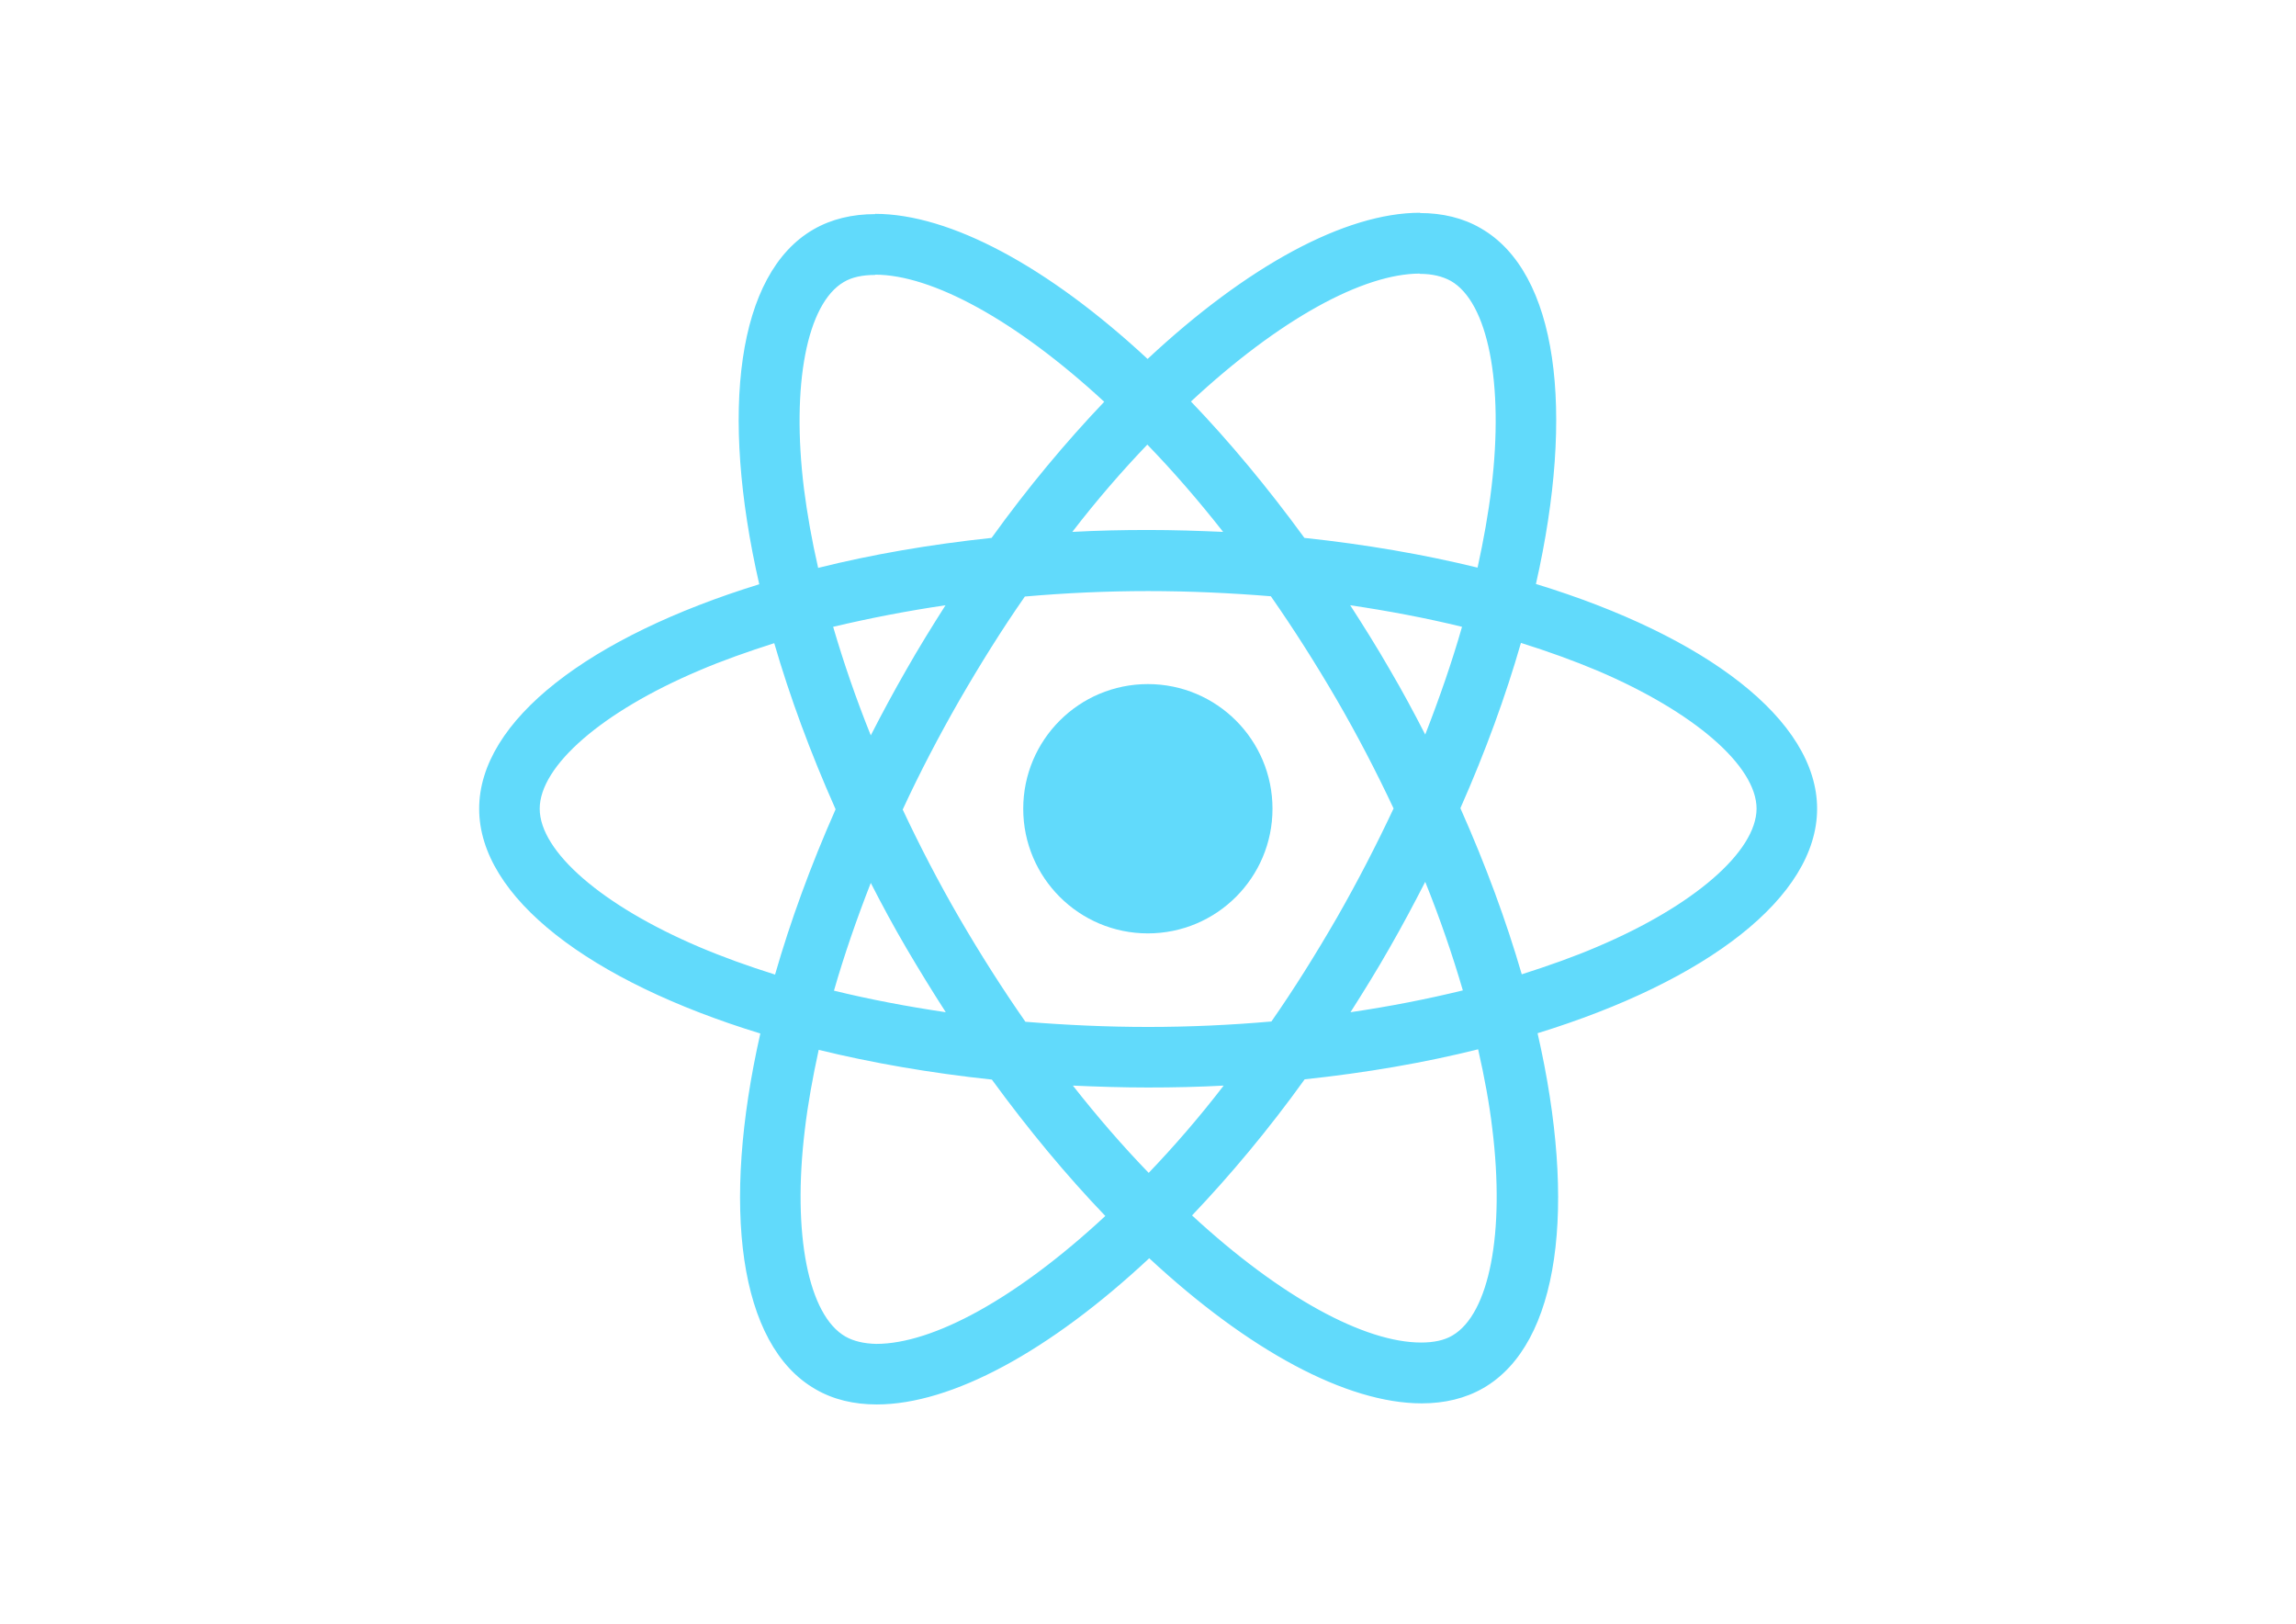
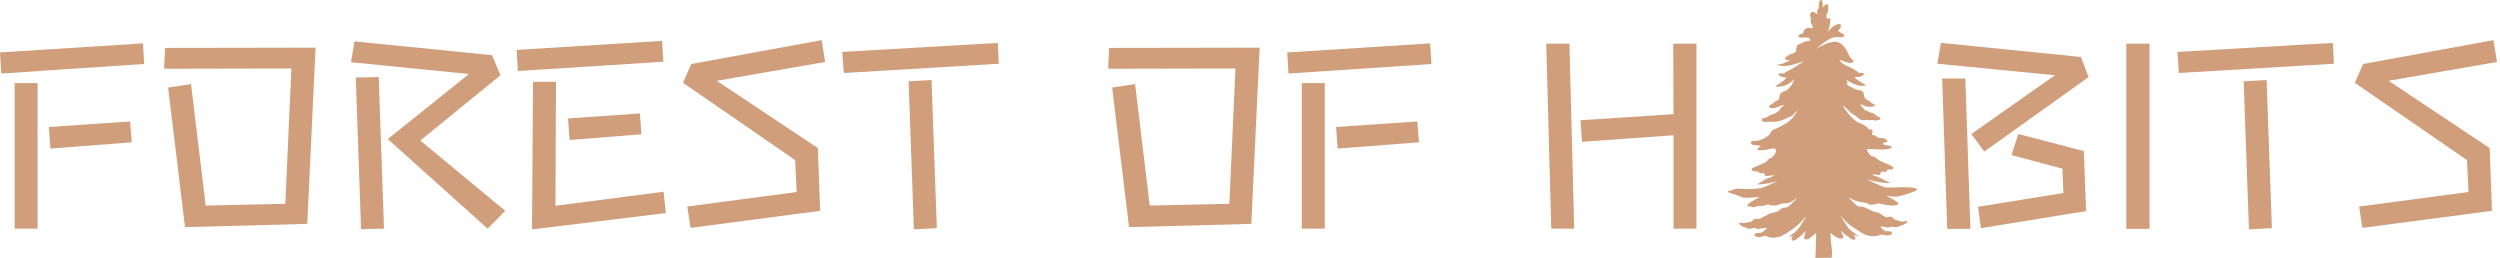
- <svg xmlns="http://www.w3.org/2000/svg" viewBox="0 0 841.9 595.3">
-   <g fill="#61DAFB">
-     <path d="M666.3 296.5c0-32.5-40.7-63.3-103.1-82.4 14.4-63.6 8-114.2-20.2-130.4-6.5-3.8-14.1-5.6-22.4-5.6v22.3c4.6 0 8.3.9 11.4 2.6 13.6 7.8 19.5 37.5 14.9 75.7-1.1 9.4-2.9 19.3-5.1 29.4-19.6-4.8-41-8.5-63.5-10.9-13.5-18.5-27.5-35.3-41.6-50 32.6-30.3 63.2-46.9 84-46.9V78c-27.5 0-63.5 19.6-99.9 53.6-36.4-33.8-72.4-53.2-99.9-53.2v22.3c20.7 0 51.4 16.5 84 46.6-14 14.7-28 31.4-41.3 49.9-22.6 2.4-44 6.1-63.6 11-2.3-10-4-19.7-5.2-29-4.7-38.2 1.1-67.9 14.6-75.8 3-1.8 6.9-2.6 11.5-2.6V78.5c-8.4 0-16 1.8-22.6 5.6-28.1 16.2-34.4 66.7-19.9 130.1-62.2 19.2-102.7 49.9-102.7 82.3 0 32.5 40.7 63.3 103.1 82.4-14.4 63.6-8 114.2 20.2 130.4 6.5 3.8 14.1 5.6 22.5 5.6 27.5 0 63.5-19.6 99.9-53.6 36.4 33.8 72.4 53.2 99.9 53.2 8.4 0 16-1.8 22.6-5.6 28.1-16.2 34.4-66.7 19.9-130.1 62-19.1 102.5-49.9 102.5-82.3zm-130.2-66.7c-3.7 12.9-8.3 26.2-13.5 39.5-4.1-8-8.4-16-13.1-24-4.6-8-9.5-15.8-14.4-23.4 14.2 2.1 27.9 4.7 41 7.9zm-45.8 106.5c-7.8 13.5-15.8 26.3-24.1 38.2-14.9 1.3-30 2-45.2 2-15.1 0-30.2-.7-45-1.9-8.3-11.9-16.4-24.6-24.2-38-7.6-13.1-14.5-26.4-20.8-39.8 6.2-13.4 13.2-26.8 20.7-39.9 7.8-13.5 15.8-26.3 24.1-38.2 14.9-1.3 30-2 45.2-2 15.1 0 30.2.7 45 1.9 8.3 11.9 16.4 24.6 24.2 38 7.6 13.1 14.5 26.4 20.8 39.8-6.3 13.4-13.2 26.8-20.7 39.9zm32.3-13c5.4 13.4 10 26.8 13.8 39.8-13.1 3.2-26.9 5.9-41.2 8 4.9-7.7 9.8-15.6 14.4-23.7 4.6-8 8.9-16.1 13-24.1zM421.2 430c-9.3-9.6-18.6-20.3-27.8-32 9 .4 18.2.7 27.5.7 9.4 0 18.7-.2 27.8-.7-9 11.7-18.3 22.4-27.5 32zm-74.4-58.9c-14.2-2.1-27.9-4.7-41-7.9 3.7-12.9 8.3-26.2 13.5-39.5 4.1 8 8.4 16 13.1 24 4.7 8 9.5 15.8 14.4 23.4zM420.7 163c9.3 9.6 18.6 20.3 27.8 32-9-.4-18.2-.7-27.5-.7-9.4 0-18.7.2-27.8.7 9-11.7 18.3-22.4 27.5-32zm-74 58.9c-4.9 7.7-9.8 15.6-14.4 23.7-4.6 8-8.9 16-13 24-5.4-13.4-10-26.8-13.8-39.8 13.1-3.1 26.9-5.8 41.2-7.9zm-90.5 125.2c-35.4-15.1-58.3-34.9-58.3-50.6 0-15.7 22.9-35.6 58.3-50.6 8.6-3.7 18-7 27.7-10.1 5.7 19.6 13.2 40 22.5 60.9-9.2 20.8-16.6 41.1-22.2 60.6-9.9-3.1-19.3-6.5-28-10.2zM310 490c-13.6-7.8-19.5-37.5-14.9-75.7 1.1-9.4 2.9-19.3 5.1-29.4 19.6 4.8 41 8.5 63.5 10.9 13.5 18.5 27.5 35.3 41.6 50-32.6 30.3-63.2 46.9-84 46.9-4.5-.1-8.3-1-11.3-2.7zm237.2-76.2c4.7 38.2-1.1 67.9-14.6 75.8-3 1.8-6.9 2.6-11.5 2.6-20.7 0-51.4-16.5-84-46.6 14-14.7 28-31.4 41.3-49.9 22.6-2.4 44-6.1 63.6-11 2.3 10.1 4.1 19.8 5.2 29.1zm38.5-66.7c-8.6 3.7-18 7-27.7 10.1-5.7-19.6-13.2-40-22.5-60.9 9.2-20.8 16.6-41.1 22.2-60.6 9.9 3.1 19.3 6.5 28.1 10.2 35.4 15.1 58.3 34.9 58.3 50.6-.1 15.7-23 35.6-58.4 50.6zM320.8 78.4z" />
-     <circle cx="420.9" cy="296.5" r="45.7" />
-     <path d="M520.5 78.1z" />
-   </g>
+ <svg xmlns="http://www.w3.org/2000/svg" width="533" height="55" viewBox="0 0 533 55" fill="none">
+   <path d="M0 11.178L30.472 9.252L30.741 13.64L0.269 15.674L0 11.178ZM3.117 17.707H8.008V48.745H3.117V17.707ZM10.426 27.072L27.731 25.895L28.107 30.336L10.748 31.674L10.426 27.072Z" fill="#D19E7B" />
+   <path d="M35.843 18.67L40.733 17.921L43.85 43.822L60.833 43.447L62.123 14.603L34.983 14.657L35.198 10.215L67.282 10.162L65.508 47.728L39.443 48.424L35.843 18.67Z" fill="#D19E7B" />
+   <path d="M99.979 15.78L74.827 13.265L75.58 8.824L104.923 11.767L106.697 16.048L89.606 29.962L107.718 44.945L103.956 48.745L82.674 29.64L99.979 15.78ZM75.848 16.53L80.739 16.423L81.868 48.745L76.977 48.852L75.848 16.53Z" fill="#D19E7B" />
+   <path d="M110.149 10.643L141.158 8.717L141.427 13.158L110.418 15.138L110.149 10.643ZM113.642 17.439H118.533L118.425 43.875L141.481 40.878L141.965 45.427L113.427 48.905L113.642 17.439ZM121.113 25.252L136.429 24.182L136.752 28.624L121.435 29.855L121.113 25.252Z" fill="#D19E7B" />
+   <path d="M146.529 44.036L169.853 40.932L169.531 34.136L145.615 17.654L147.389 13.64L175.174 8.556L175.926 13.212L152.817 17.225L174.368 31.567L174.851 44.945L147.228 48.584L146.529 44.036Z" fill="#D19E7B" />
+   <path d="M179.579 11.071L212.738 9.145L212.953 13.586L179.901 15.566L179.579 11.071ZM193.713 17.332L198.604 17.065L199.732 48.638L194.842 48.905L193.713 17.332Z" fill="#D19E7B" />
+   <path d="M237.114 18.67L242.005 17.921L245.122 43.822L262.105 43.447L263.395 14.603L236.255 14.657L236.47 10.215L268.554 10.162L266.78 47.728L240.715 48.424L237.114 18.67Z" fill="#D19E7B" />
+   <path d="M274.433 11.178L304.905 9.252L305.174 13.64L274.702 15.674L274.433 11.178ZM277.55 17.707H282.441V48.745H277.55V17.707ZM284.859 27.072L302.164 25.895L302.54 30.336L285.182 31.674L284.859 27.072Z" fill="#D19E7B" />
+   <path d="M356.796 28.838L337.287 30.229L336.965 25.627L356.796 24.343L356.742 9.305H361.686V48.745H356.796V28.838ZM329.656 9.305H334.6L335.621 48.745H330.73L329.656 9.305Z" fill="#D19E7B" />
+   <path d="M420.302 28.57L438.091 16.048L413.047 13.586L413.799 9.145L443.626 12.142L445.292 16.423L423.043 32.316L420.302 28.57ZM414.068 16.744H419.012L420.087 48.798H415.143L414.068 16.744ZM421.699 44.089L439.918 41.146L439.703 35.955L428.847 33.065L430.298 28.57L444.271 32.209L444.755 44.999L422.344 48.638L421.699 44.089Z" fill="#D19E7B" />
+   <path d="M453.336 9.305H458.281V48.798H453.336V9.305Z" fill="#D19E7B" />
+   <path d="M464.215 11.071L497.374 9.145L497.589 13.586L464.537 15.566L464.215 11.071ZM478.349 17.332L483.24 17.065L484.368 48.638L479.478 48.905L478.349 17.332Z" fill="#D19E7B" />
+   <path d="M502.961 44.036L526.286 40.932L525.963 34.136L502.048 17.654L503.821 13.64L531.606 8.556L532.359 13.212L509.249 17.225L530.8 31.567L531.284 44.945L503.66 48.584L502.961 44.036Z" fill="#D19E7B" />
+   <path d="M388.294 9.94763e-05C387.752 0.021 387.692 1.316 387.752 1.535C387.812 1.755 387.451 1.974 387.431 2.393C387.41 2.811 387.431 3.051 387.431 3.051C387.431 3.051 386.386 2.094 386.045 2.752C385.704 3.41 386.145 3.988 386.145 3.988C386.145 3.988 386.005 4.527 386.105 4.925C386.206 5.325 386.326 5.265 386.427 5.504C386.527 5.743 386.547 6.022 386.246 6.022C385.945 6.022 385.443 5.763 385.162 6.022C384.88 6.282 384.599 6.242 384.549 6.66C384.499 7.079 384.258 7.249 383.907 7.268C383.555 7.289 383.435 7.508 383.455 7.737C383.475 7.967 384.067 8.066 384.549 8.007C385.031 7.947 385.704 8.007 385.804 8.206C385.904 8.406 386.125 8.685 385.593 8.754C385.061 8.824 384.639 8.864 384.539 8.964C384.439 9.064 383.947 9.313 383.505 9.462C383.063 9.612 383.033 9.981 383.043 10.16C383.053 10.34 382.832 10.35 382.923 10.619C383.013 10.888 382.943 10.938 382.601 11.197C382.26 11.457 381.417 11.577 381.246 11.816C381.075 12.055 380.553 12.155 380.593 12.484C380.634 12.813 381.075 12.743 381.377 12.813C381.678 12.882 381.437 13.012 381.316 13.042C381.196 13.072 380.603 13.282 380.162 13.521C379.72 13.76 378.806 13.75 378.806 13.75C378.806 13.75 379.549 14.239 381.115 14.02C382.682 13.8 384.629 12.992 384.629 12.992C384.629 12.992 382.732 14.348 381.848 14.787C380.965 15.226 380.503 15.455 380.453 15.645C379.79 15.604 379.258 15.615 379.178 15.774C379.097 15.933 379.589 16.542 380.915 16.502C380.091 17.569 378.445 18.377 378.445 18.377C378.445 18.377 380.212 19.105 382.611 16.861C382.129 17.569 382.29 17.838 381.858 18.287C381.427 18.735 381.065 19.284 380.644 19.364C380.222 19.444 379.589 19.823 379.489 20.171C379.389 20.52 379.328 21.248 379.007 21.418C378.686 21.587 378.495 21.487 378.214 21.846C377.933 22.205 377.33 22.325 377.19 22.555C377.049 22.784 377.431 23.193 378.224 23.053C379.017 22.914 379.931 22.325 380.192 22.425C380.453 22.525 379.8 22.821 379.579 23.082C379.359 23.342 379.65 23.422 379.258 23.611C378.867 23.801 378.656 24.17 377.933 24.359C377.21 24.548 377.14 24.748 376.798 24.948C376.457 25.147 375.915 25.117 375.714 25.297C375.513 25.476 375.553 25.905 376.025 25.974C376.497 26.044 377.14 25.905 377.863 25.974C378.585 26.044 378.897 25.905 379.399 25.795C379.901 25.686 380.473 25.396 381.045 25.147C381.617 24.898 381.828 24.907 382.22 24.519C382.611 24.13 383.374 23.472 383.374 23.472C383.374 23.472 382.732 24.409 382.34 24.927C381.949 25.446 381.025 26.204 380.332 26.553C379.64 26.902 379.258 27.261 378.636 27.421C378.013 27.58 377.581 27.939 377.361 28.517C377.14 29.096 375.072 30.093 374.359 30.043C373.646 29.993 373.264 30.162 373.254 30.322C373.244 30.482 373.395 30.96 374.278 30.98C375.162 31 375.393 31.16 375.393 31.16C375.393 31.16 374.67 31.579 374.7 31.858C374.73 32.137 375.754 31.997 376.146 31.987C376.537 31.977 377.31 31.688 377.692 31.688C378.073 31.688 378.565 31.648 378.565 31.648C378.565 31.648 378.425 31.947 378.646 32.097C378.867 32.246 377.983 33.523 377.662 33.642C377.34 33.762 376.979 33.882 376.798 34.251C376.618 34.619 374.549 35.417 374.349 35.527C374.148 35.636 373.435 35.796 373.455 36.036C373.475 36.275 373.616 36.623 374.871 36.524C374.841 36.813 375.102 36.943 375.584 36.873C376.065 36.803 376.186 37.012 376.186 37.252C376.186 37.491 376.547 37.581 376.989 37.491C377.431 37.401 378.274 37.332 378.274 37.332C378.274 37.332 377.762 37.79 376.949 37.99C376.136 38.189 375.162 39.176 374.499 39.256C375.794 39.545 379.017 38.578 379.017 38.578C379.017 38.578 376.136 40.024 375.192 40.143C374.248 40.263 371.849 40.393 370.865 40.243C369.881 40.093 369.178 40.682 368.706 40.682C368.234 40.682 368.264 41.011 369.088 41.22C369.911 41.43 370.965 41.839 371.497 42.088C372.029 42.337 375.202 41.978 375.202 41.978C375.202 41.978 373.455 42.925 372.953 43.294C372.451 43.663 372.351 44.022 372.853 43.992C373.355 43.962 373.274 44.172 373.756 44.172C374.238 44.172 374.941 43.773 375.473 43.903C376.005 44.032 376.587 43.583 376.929 43.583C377.27 43.583 377.059 43.823 377.953 43.823C378.846 43.823 379.318 43.623 379.69 43.453C380.061 43.284 380.875 43.434 381.477 43.234C382.079 43.035 383.314 42.028 383.314 42.028C383.314 42.028 381.748 43.773 381.226 44.072C380.704 44.371 380.362 44.249 380.129 44.301C379.896 44.354 379.241 44.959 378.804 45.139C378.367 45.318 377.238 45.483 376.982 45.707C376.726 45.932 376.146 46.126 375.852 46.246C375.558 46.365 375.573 46.627 374.933 46.664C374.293 46.702 374.022 46.537 373.653 47.031C373.284 47.524 372.336 47.323 372.14 47.495C371.944 47.667 371.003 47.367 370.837 47.517C370.672 47.667 371.153 48.257 371.778 48.384C372.403 48.512 372.509 48.975 373.57 48.669C374.632 48.362 374.256 48.972 375.129 48.772C376.003 48.571 376.718 48.579 376.718 48.579C376.718 48.579 375.942 49.611 375.378 49.633C374.813 49.656 374.12 49.671 374.052 50C373.985 50.329 374.753 50.695 375.37 50.516C375.988 50.336 376.251 50.149 376.605 50.344C376.959 50.538 377.795 50.822 378.706 50.598C379.617 50.374 379.594 50.501 380.219 50.089C380.844 49.678 382.923 48.788 385.061 46.051C383.902 48.355 382.938 49.611 381.281 50.434C381.567 50.454 382.26 50.324 382.26 50.324C382.26 50.324 381.698 50.972 382.079 51.251C382.461 51.53 383.184 50.862 383.706 50.473C384.228 50.084 384.941 49.247 384.941 49.247C384.941 49.247 384.82 50.095 384.659 50.503C384.499 50.912 384.84 51.142 385.362 51.002C385.884 50.862 387.22 49.656 387.22 49.656L387.049 55L390.543 54.941C390.543 54.941 390.663 53.744 390.503 52.767C390.342 51.789 390.222 49.636 390.222 49.636C390.222 49.636 391.708 51.012 392.611 50.852C393.515 50.693 392.651 50.075 392.551 49.157C393.475 50.254 394.057 50.354 394.318 50.673C394.579 50.992 395.282 51.231 395.523 51.051C395.764 50.872 395.181 50.114 395.181 50.114L396.366 50.374C396.366 50.374 394.88 49.476 394.278 48.838C393.675 48.2 392.31 45.807 392.31 45.807C392.31 45.807 393.535 47.502 395.021 48.42C396.507 49.337 397.229 49.995 398.394 50.254C399.559 50.513 400.282 50.274 400.784 50.114C401.286 49.955 401.346 49.965 401.918 50.134C402.49 50.304 403.384 50.134 403.354 49.686C403.324 49.237 402.711 49.307 402.149 49.297C401.587 49.287 400.864 48.29 400.864 48.29C400.864 48.29 401.657 48.3 402.179 48.459C402.701 48.619 402.591 48.349 403.284 48.349C403.976 48.349 404.237 48.539 404.729 48.319C405.221 48.1 406.697 47.682 406.597 47.273C406.496 46.864 406.135 47.282 405.482 47.252C404.83 47.222 404.318 46.764 403.916 46.864C403.705 46.415 403.143 46.036 402.671 46.246C402.199 46.455 401.828 46.236 401.035 45.668C400.241 45.099 399.78 45.298 399.328 45.069C398.876 44.84 398.203 44.481 397.41 44.172C396.617 43.862 396.657 44.202 396.235 44.022C395.814 43.843 394.579 42.696 394.087 42.008C395.673 43.215 397.35 43.035 397.912 43.304C398.474 43.574 398.936 43.803 399.81 43.533C400.683 43.264 400.633 43.414 401.215 43.533C401.798 43.653 402.35 43.713 403.053 43.793C403.755 43.873 404.619 43.763 404.749 43.434C404.88 43.105 402.179 41.739 402.179 41.739C402.179 41.739 403.996 42.088 405.111 41.798C406.225 41.51 408.685 40.731 408.705 40.452C408.725 40.173 408.334 40.044 407.038 39.934C405.743 39.824 402.53 40.093 401.878 39.934C401.225 39.775 397.892 38.199 397.892 38.199C397.892 38.199 401.386 39.206 403.063 39.007C401.808 38.488 400.402 37.631 399.96 37.591C399.519 37.551 399.097 37.142 399.097 37.142C399.097 37.142 400.282 37.312 400.673 37.302C401.065 37.291 400.713 36.773 401.165 36.633C401.617 36.494 401.988 36.733 402.249 36.524C402.51 36.315 402.149 36.244 402.31 36.175C402.47 36.105 403.675 36.304 403.665 35.796C403.655 35.288 401.486 34.759 400.502 34.101C399.519 33.443 399.84 33.323 399.227 33.343C398.615 33.363 397.952 31.807 397.952 31.807C397.952 31.807 399.549 31.748 400.633 31.858C401.717 31.967 403.374 31.768 403.284 31.309C403.193 30.85 401.617 31.16 401.527 30.681C401.436 30.202 402.139 30.482 402.34 30.282C402.541 30.082 402.039 29.474 401.436 29.454C400.834 29.435 400.623 29.424 400.261 29.265C399.9 29.105 399.945 28.881 399.624 28.846C399.303 28.812 399.167 28.851 399.137 28.732C399.107 28.612 399.338 27.988 399.132 27.729C398.926 27.47 398.62 27.659 398.484 27.59C398.349 27.52 397.962 26.752 396.426 26.224C394.89 25.695 393.073 22.953 392.822 22.395C394.077 23.492 394.037 23.372 394.328 23.771C394.619 24.17 395.282 24.449 395.663 24.738C396.045 25.027 396.667 25.625 397.089 25.636C397.511 25.645 397.812 25.496 398.193 25.595C398.575 25.695 398.856 25.546 399.288 25.606C399.719 25.665 399.85 25.775 400.201 25.636C400.553 25.496 400.874 25.595 400.904 25.366C400.934 25.137 400.603 24.938 400.241 24.768C399.88 24.598 399.83 24.369 399.448 24.189C399.067 24.01 398.996 24.17 398.414 23.821C397.832 23.472 397.731 23.561 397.601 23.472C397.47 23.382 397.029 22.754 396.727 22.544C396.426 22.335 396.798 22.155 397.099 22.345C397.4 22.534 397.882 22.744 398.284 22.754C398.685 22.764 399.649 22.804 399.719 22.465C399.79 22.125 399.067 22.166 398.745 21.757C398.424 21.348 398.514 21.388 398.123 21.328C397.731 21.268 397.501 20.73 397.45 20.53C397.4 20.331 397.37 19.673 397.029 19.453C396.687 19.234 395.934 19.184 395.412 18.955C394.89 18.726 393.906 18.227 393.685 17.968C394.112 17.903 393.751 17.14 393.592 17.006C394.684 17.739 396.025 18.262 396.605 18.299C397.184 18.337 397.922 18.18 397.922 18.18C397.922 18.18 396.002 17.245 395.4 16.475C395.957 16.318 396.492 16.527 396.8 16.25C397.109 15.974 397.312 16.191 397.38 15.839C397.448 15.488 396.77 15.503 396.363 15.562C395.912 15.114 394.662 14.418 393.788 14.067C392.915 13.715 392.124 12.885 392.124 12.885C392.124 12.885 392.659 12.765 392.975 13.012C393.291 13.259 394.827 13.678 395.098 13.207C395.37 12.736 394.602 12.78 394.044 11.464C393.487 10.148 392.491 8.715 390.884 8.914C389.278 9.113 387.109 10.45 387.109 10.45C387.109 10.45 389.659 8.276 390.904 7.977C392.149 7.677 392.631 8.256 393.093 7.757C393.555 7.259 392.712 7.259 392.23 6.86C391.748 6.461 391.888 6.481 392.23 6.162C392.571 5.843 392.651 5.105 392.029 5.125C391.406 5.145 390.081 6.043 389.72 6.84C390.101 5.524 390.442 3.949 390.121 3.908C389.8 3.869 389.438 3.968 389.438 3.968C389.438 3.968 389.519 3.597 389.308 3.312C389.895 2.655 389.94 1.107 389.556 0.912C389.172 0.718 388.623 1.675 388.623 1.675C388.623 1.675 388.673 -0.015 388.294 9.94763e-05Z" fill="#D19E7B" />
</svg>
